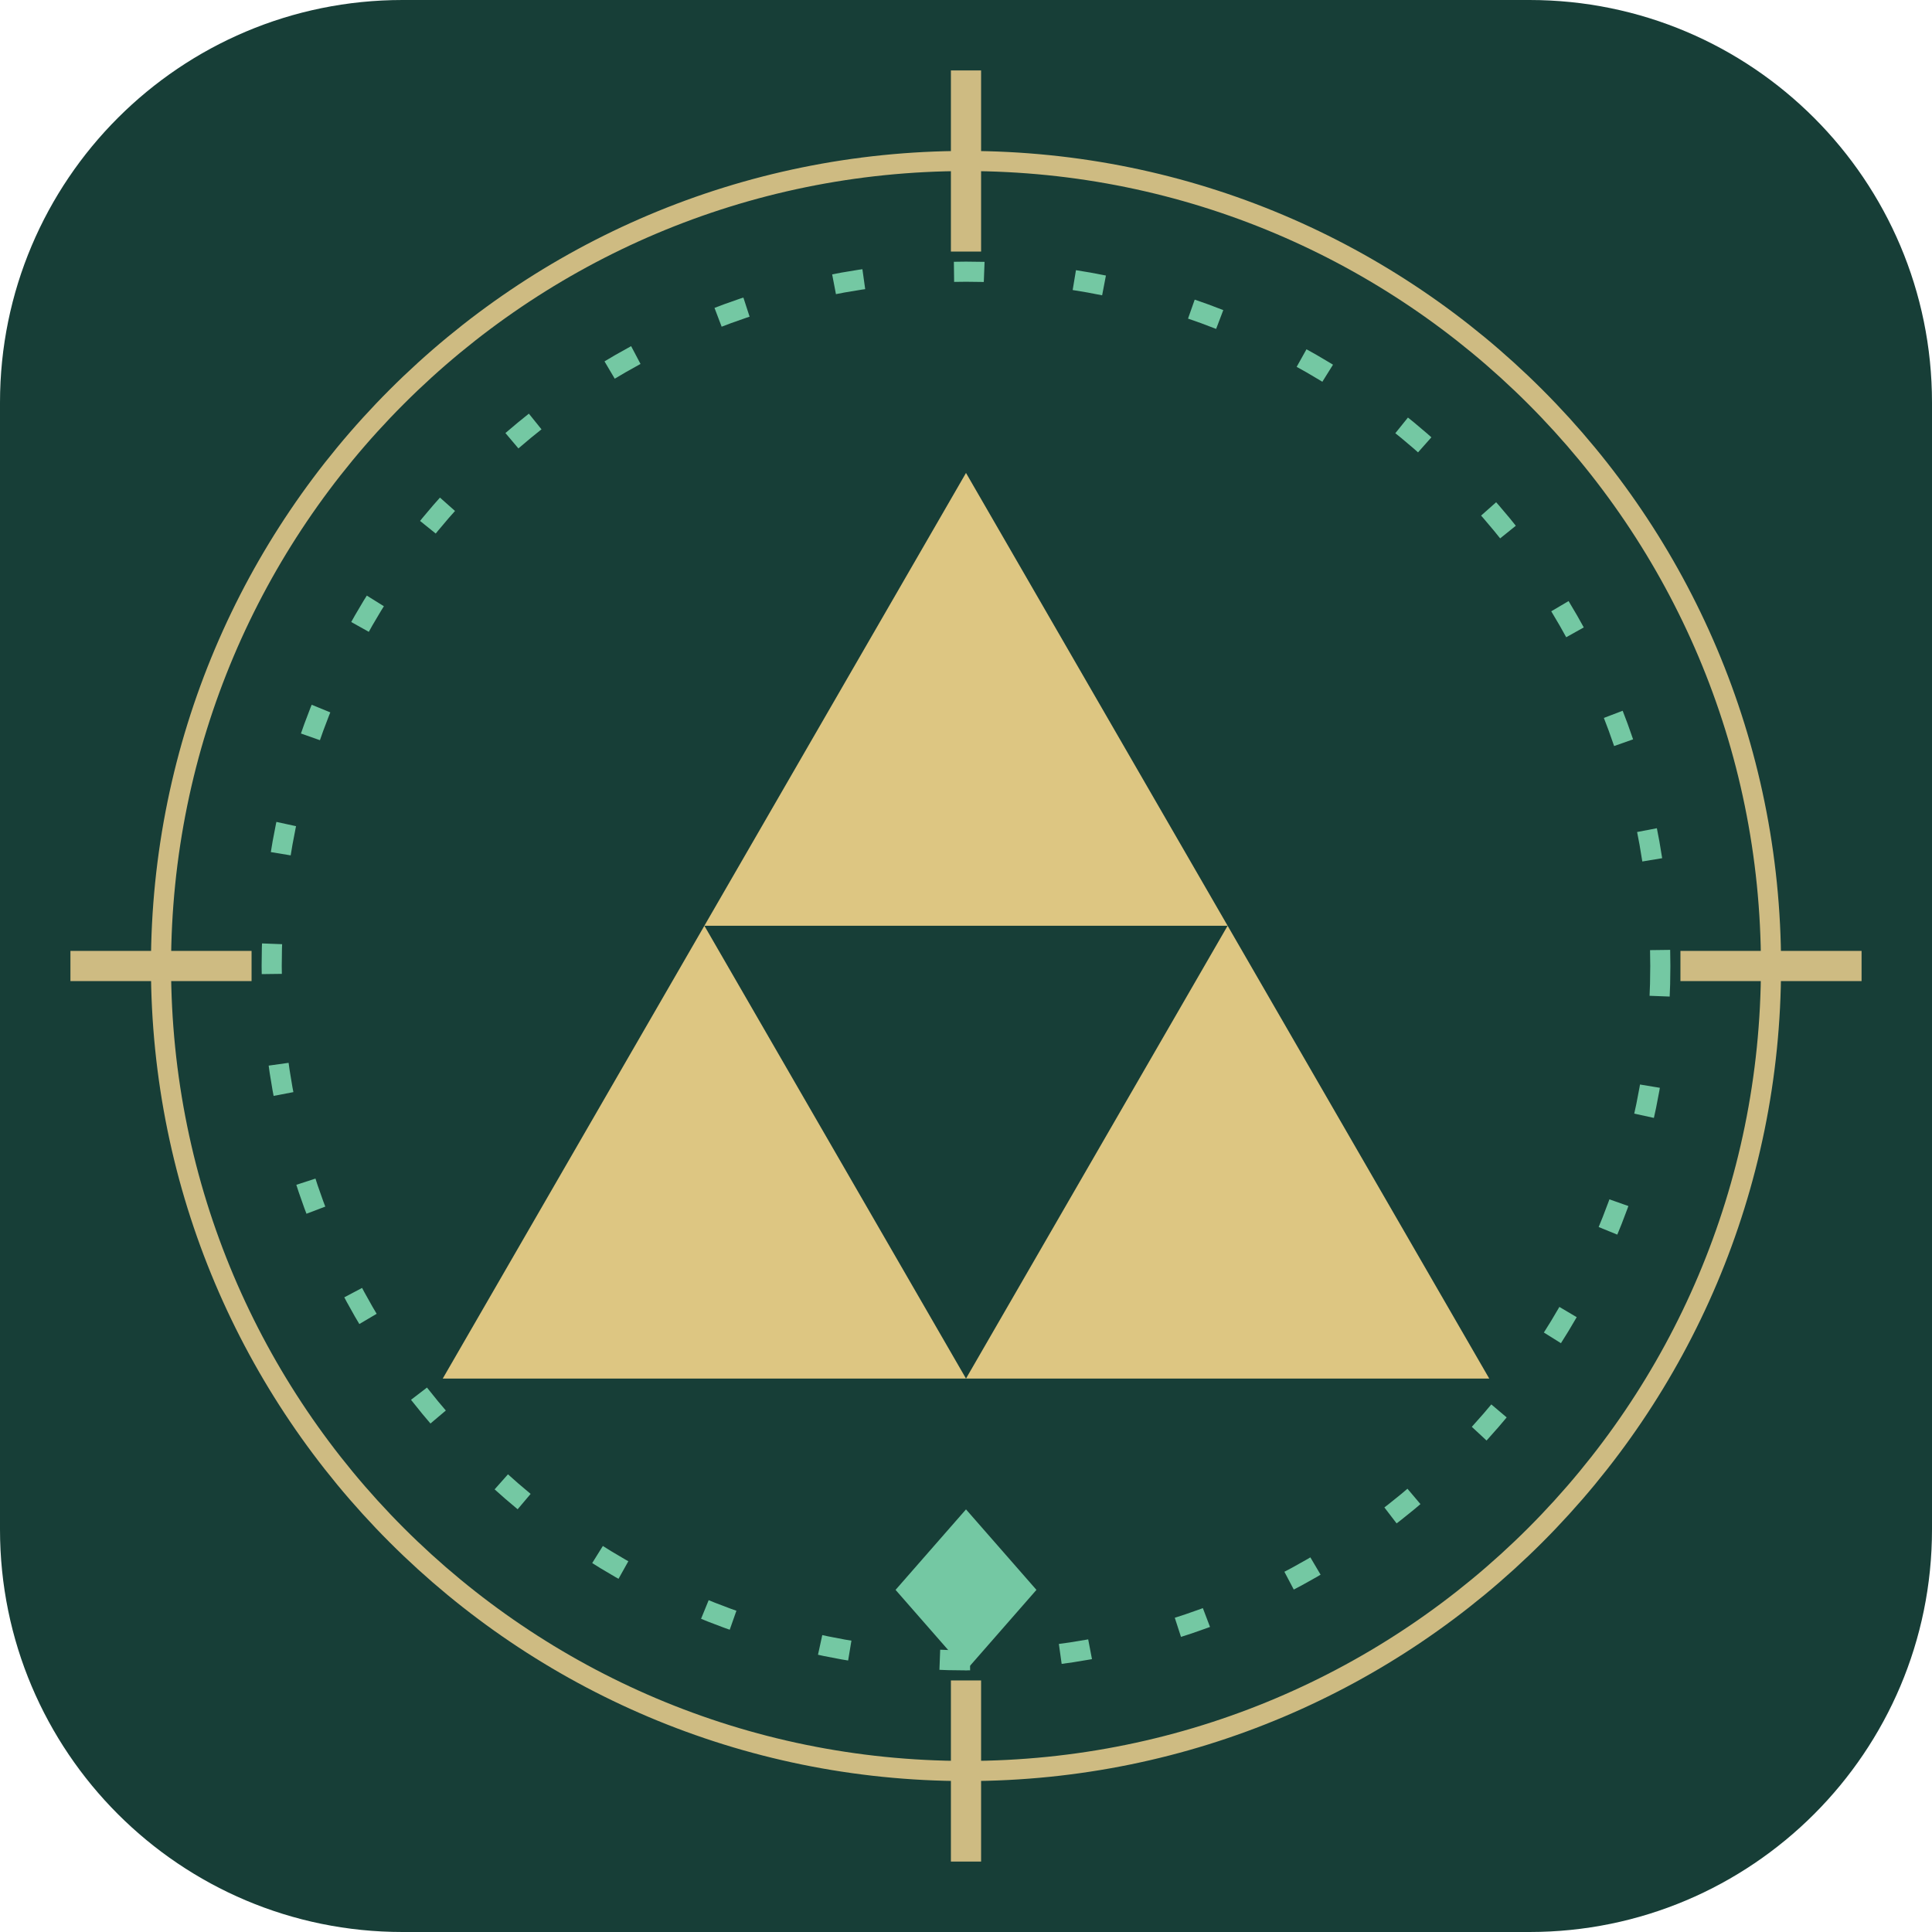
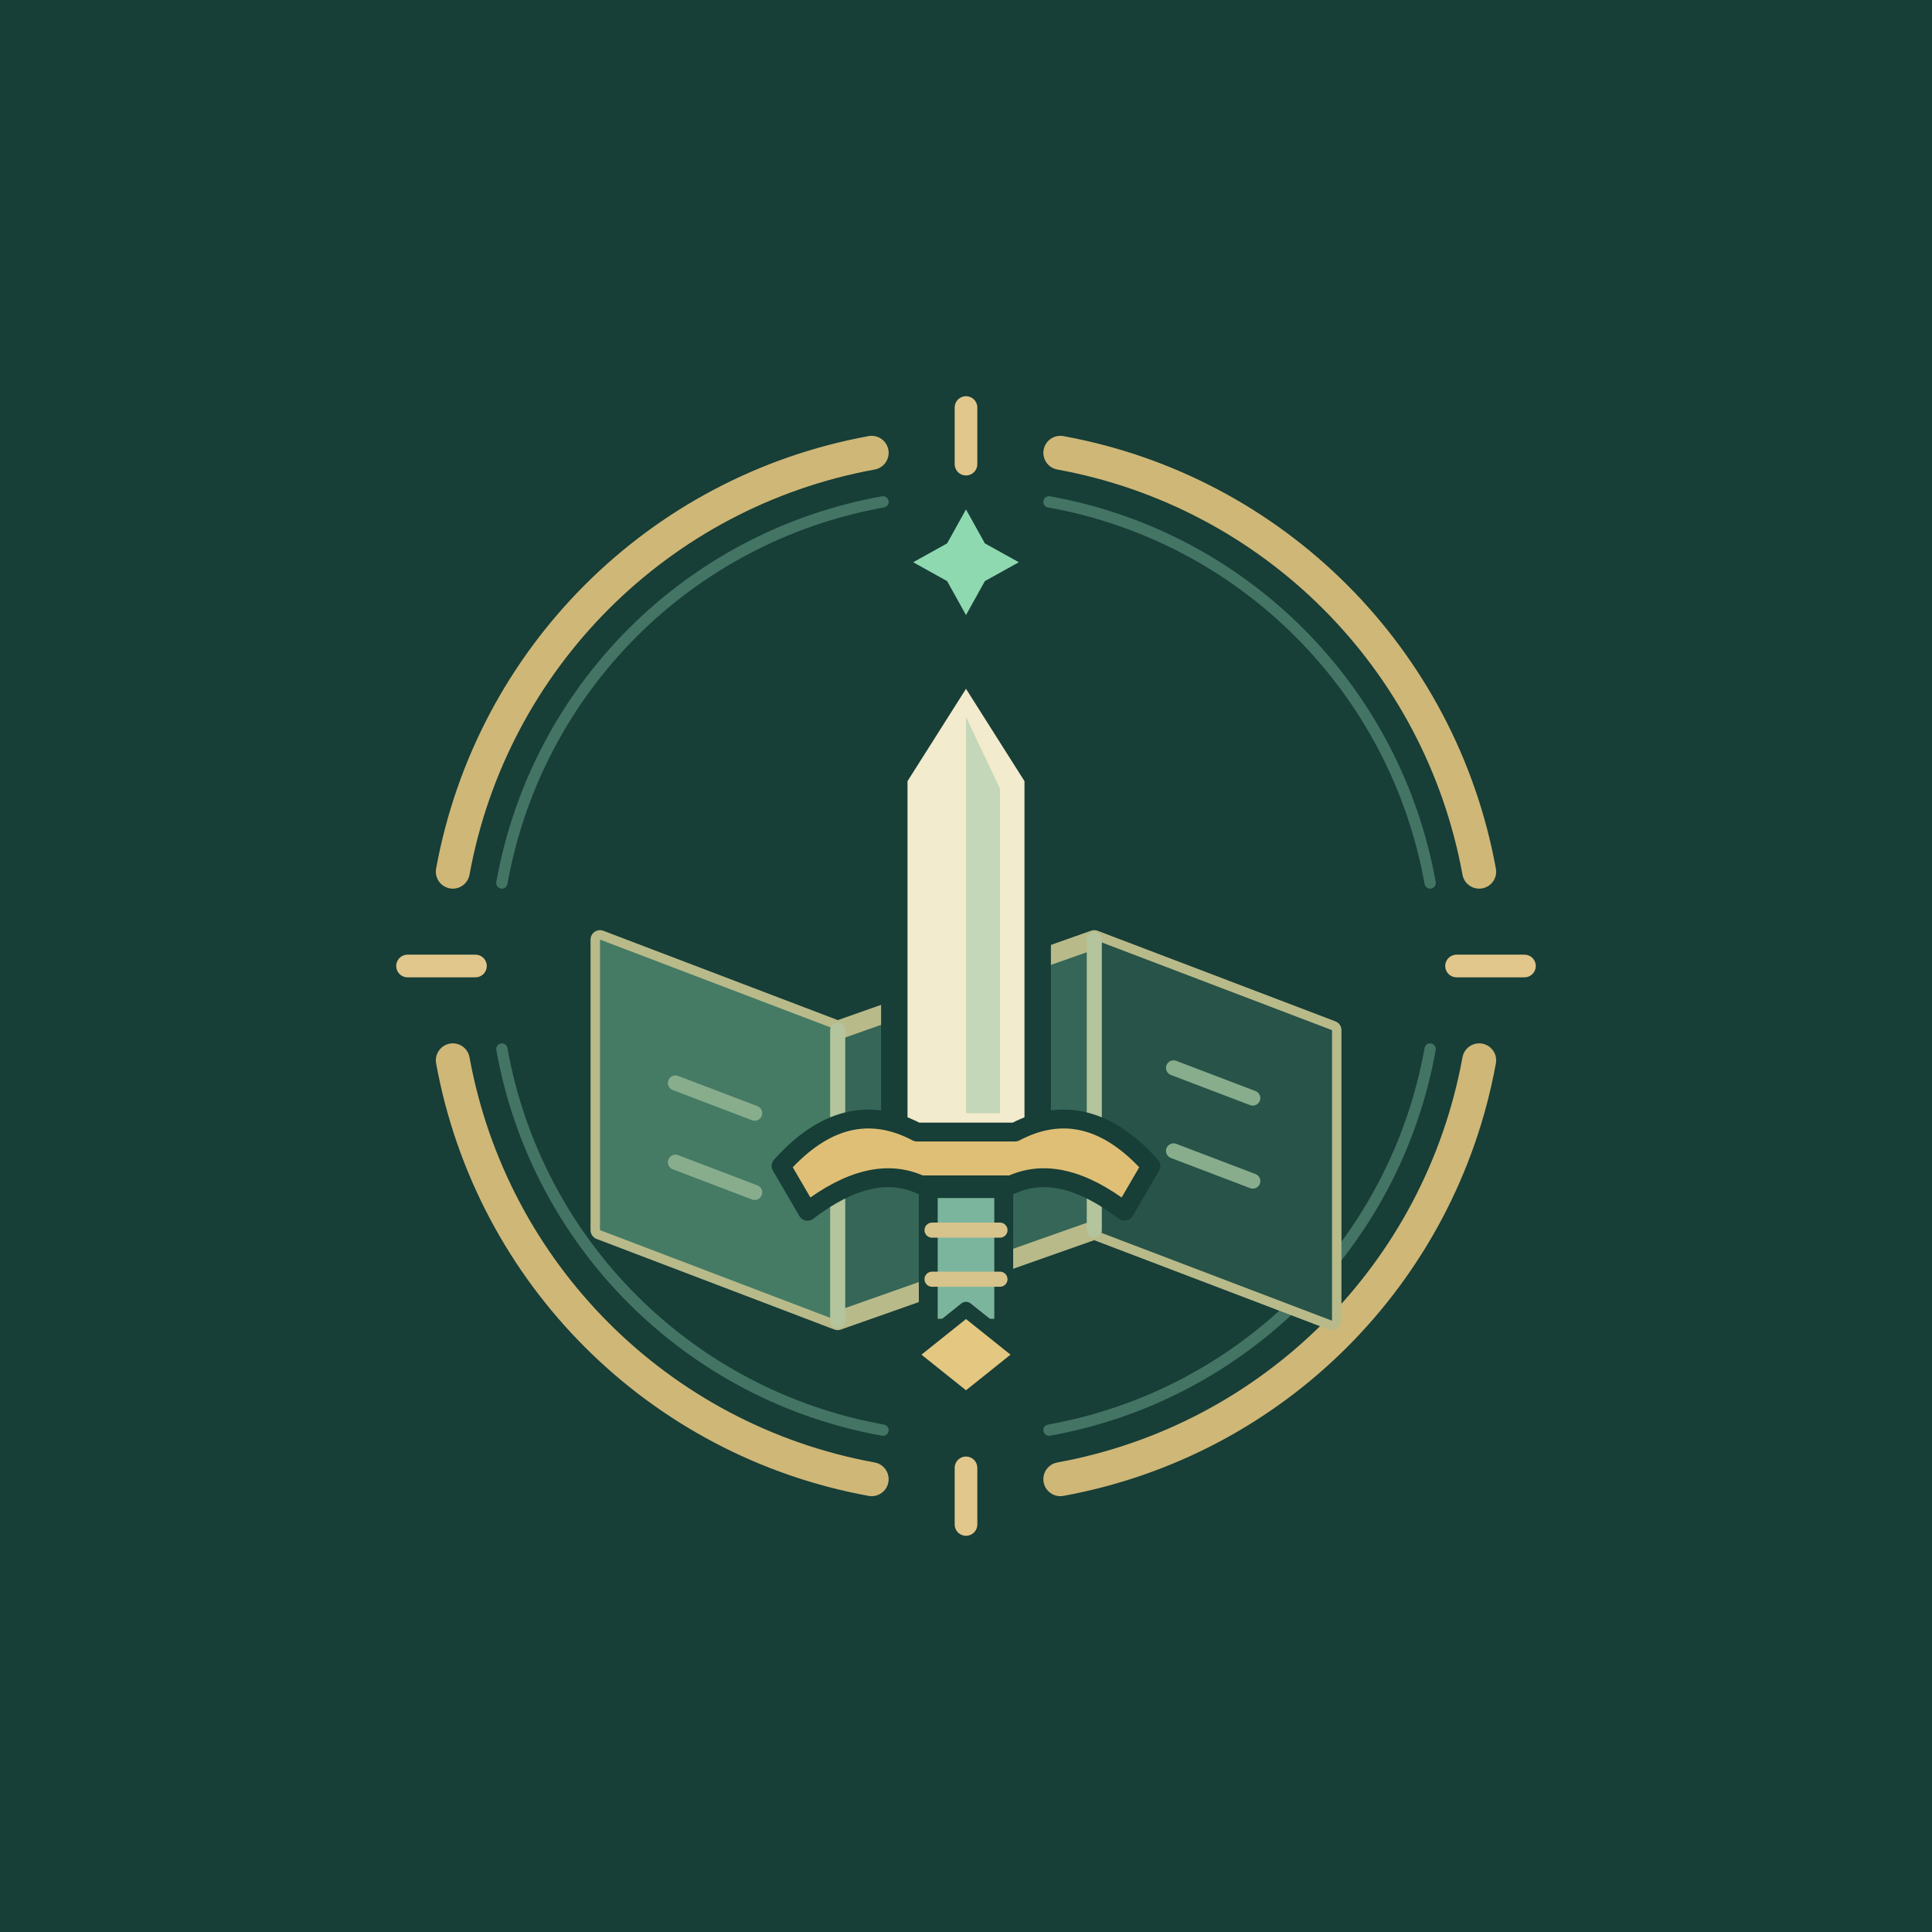
- <svg xmlns="http://www.w3.org/2000/svg" viewBox="0 0 192 192" fill="none">
-   <rect width="192" height="192" rx="40" fill="#173e37" />
-   <circle cx="96" cy="96" r="80" stroke="#cebb82" stroke-width="2" />
-   <circle cx="96" cy="96" r="69" stroke="#74c8a3" stroke-width="2" stroke-dasharray="3 9" />
-   <path d="M96 7v18m0 142v18M7 96h18m142 0h18" stroke="#cebb82" stroke-width="3" />
-   <path d="m96 47 26 45H70Zm-26 45 26 45H44Zm52 0 26 45H96Z" fill="#ddc682" />
-   <path d="m96 150 7 8-7 8-7-8Z" fill="#74c8a3" />
+ <svg xmlns="http://www.w3.org/2000/svg" viewBox="0 0 512 512" fill="none" stroke-linecap="round" stroke-linejoin="round">
+   <path id="icon-background" d="M0 0h512v512H0Z" fill="#173e37" />
+   <path d="M120 231A138 138 0 0 1 231 120M281 120A138 138 0 0 1 392 231M392 281A138 138 0 0 1 281 392M231 392A138 138 0 0 1 120 281" stroke="#cfb777" stroke-width="9" />
+   <path d="M133 234A125 125 0 0 1 234 133M278 133A125 125 0 0 1 379 234M379 278A125 125 0 0 1 278 379M234 379A125 125 0 0 1 133 278" stroke="#79b79c" stroke-width="3" stroke-opacity="0.45" />
+   <path d="M108 256h18M386 256h18M256 108v15M256 389v15" stroke="#e1c78c" stroke-width="6" />
+   <path d="m159 249 63 24 68-24 63 24v77l-63-24-68 24-63-24Z" fill="#356657" stroke="#b9ba8a" stroke-width="5" />
+   <path d="m159 249 63 24v77l-63-24Z" fill="#457b65" />
+   <path d="m290 249 63 24v77l-63-24Z" fill="#275348" />
+   <path d="M222 273v77M290 249v77" stroke="#b4c49c" stroke-width="4" />
+   <path d="m179 287 21 8m-21 13 21 8m111-33 21 8m-21 14 21 8" stroke="#88ad8d" stroke-width="4" />
+   <path d="m256 176 19 30v99h-38v-99Z" fill="#f3ebcd" stroke="#173e37" stroke-width="7" />
+   <path d="m256 190 9 19v86h-9Z" fill="#c4d7b9" />
+   <path d="M207 309q17-19 36-9h26q19-10 36 9l-7 12q-17-13-30-7h-24q-13-6-30 7Z" fill="#dfbf76" stroke="#173e37" stroke-width="5" />
+   <path d="M246 315h20v37h-20Z" fill="#7bb59d" stroke="#173e37" stroke-width="5" />
+   <path d="M247 326h18m-18 13h18" stroke="#d7c38c" stroke-width="4" />
+   <path d="m256 347 15 12-15 12-15-12Z" fill="#e4c781" stroke="#173e37" stroke-width="4" />
+   <path d="m256 135 5 9 9 5-9 5-5 9-5-9-9-5 9-5Z" fill="#8fd9b1" />
</svg>
